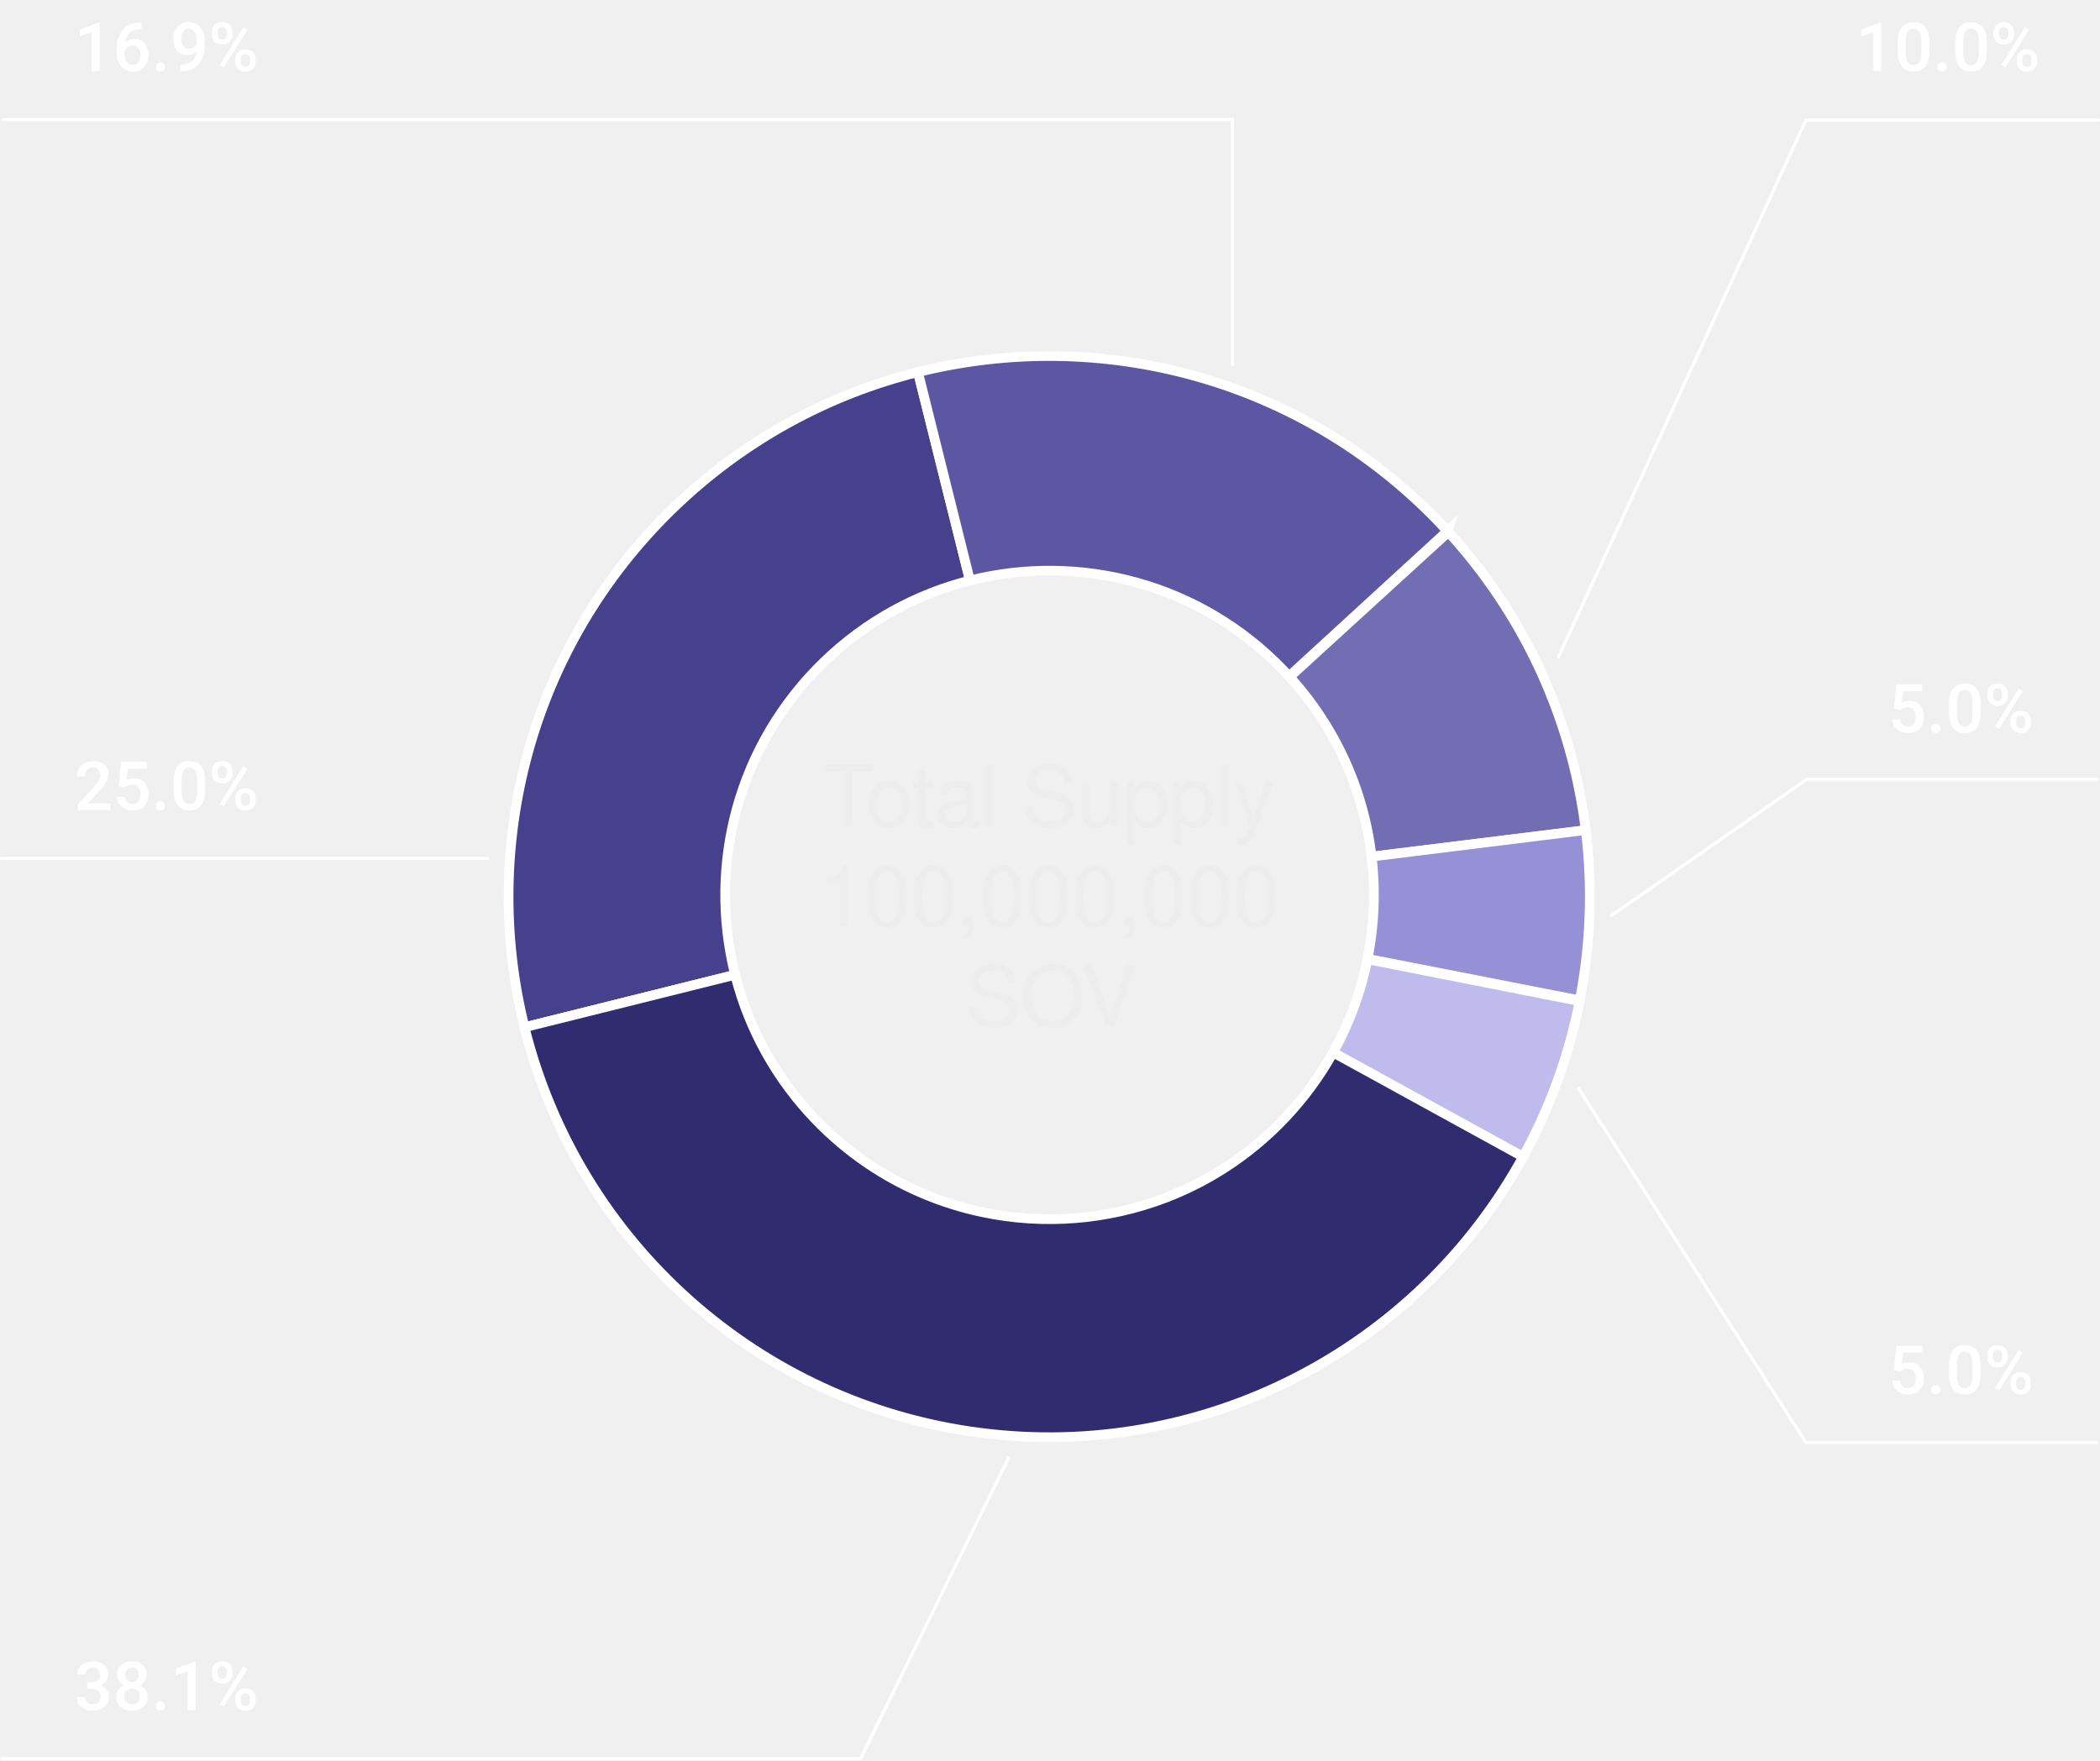
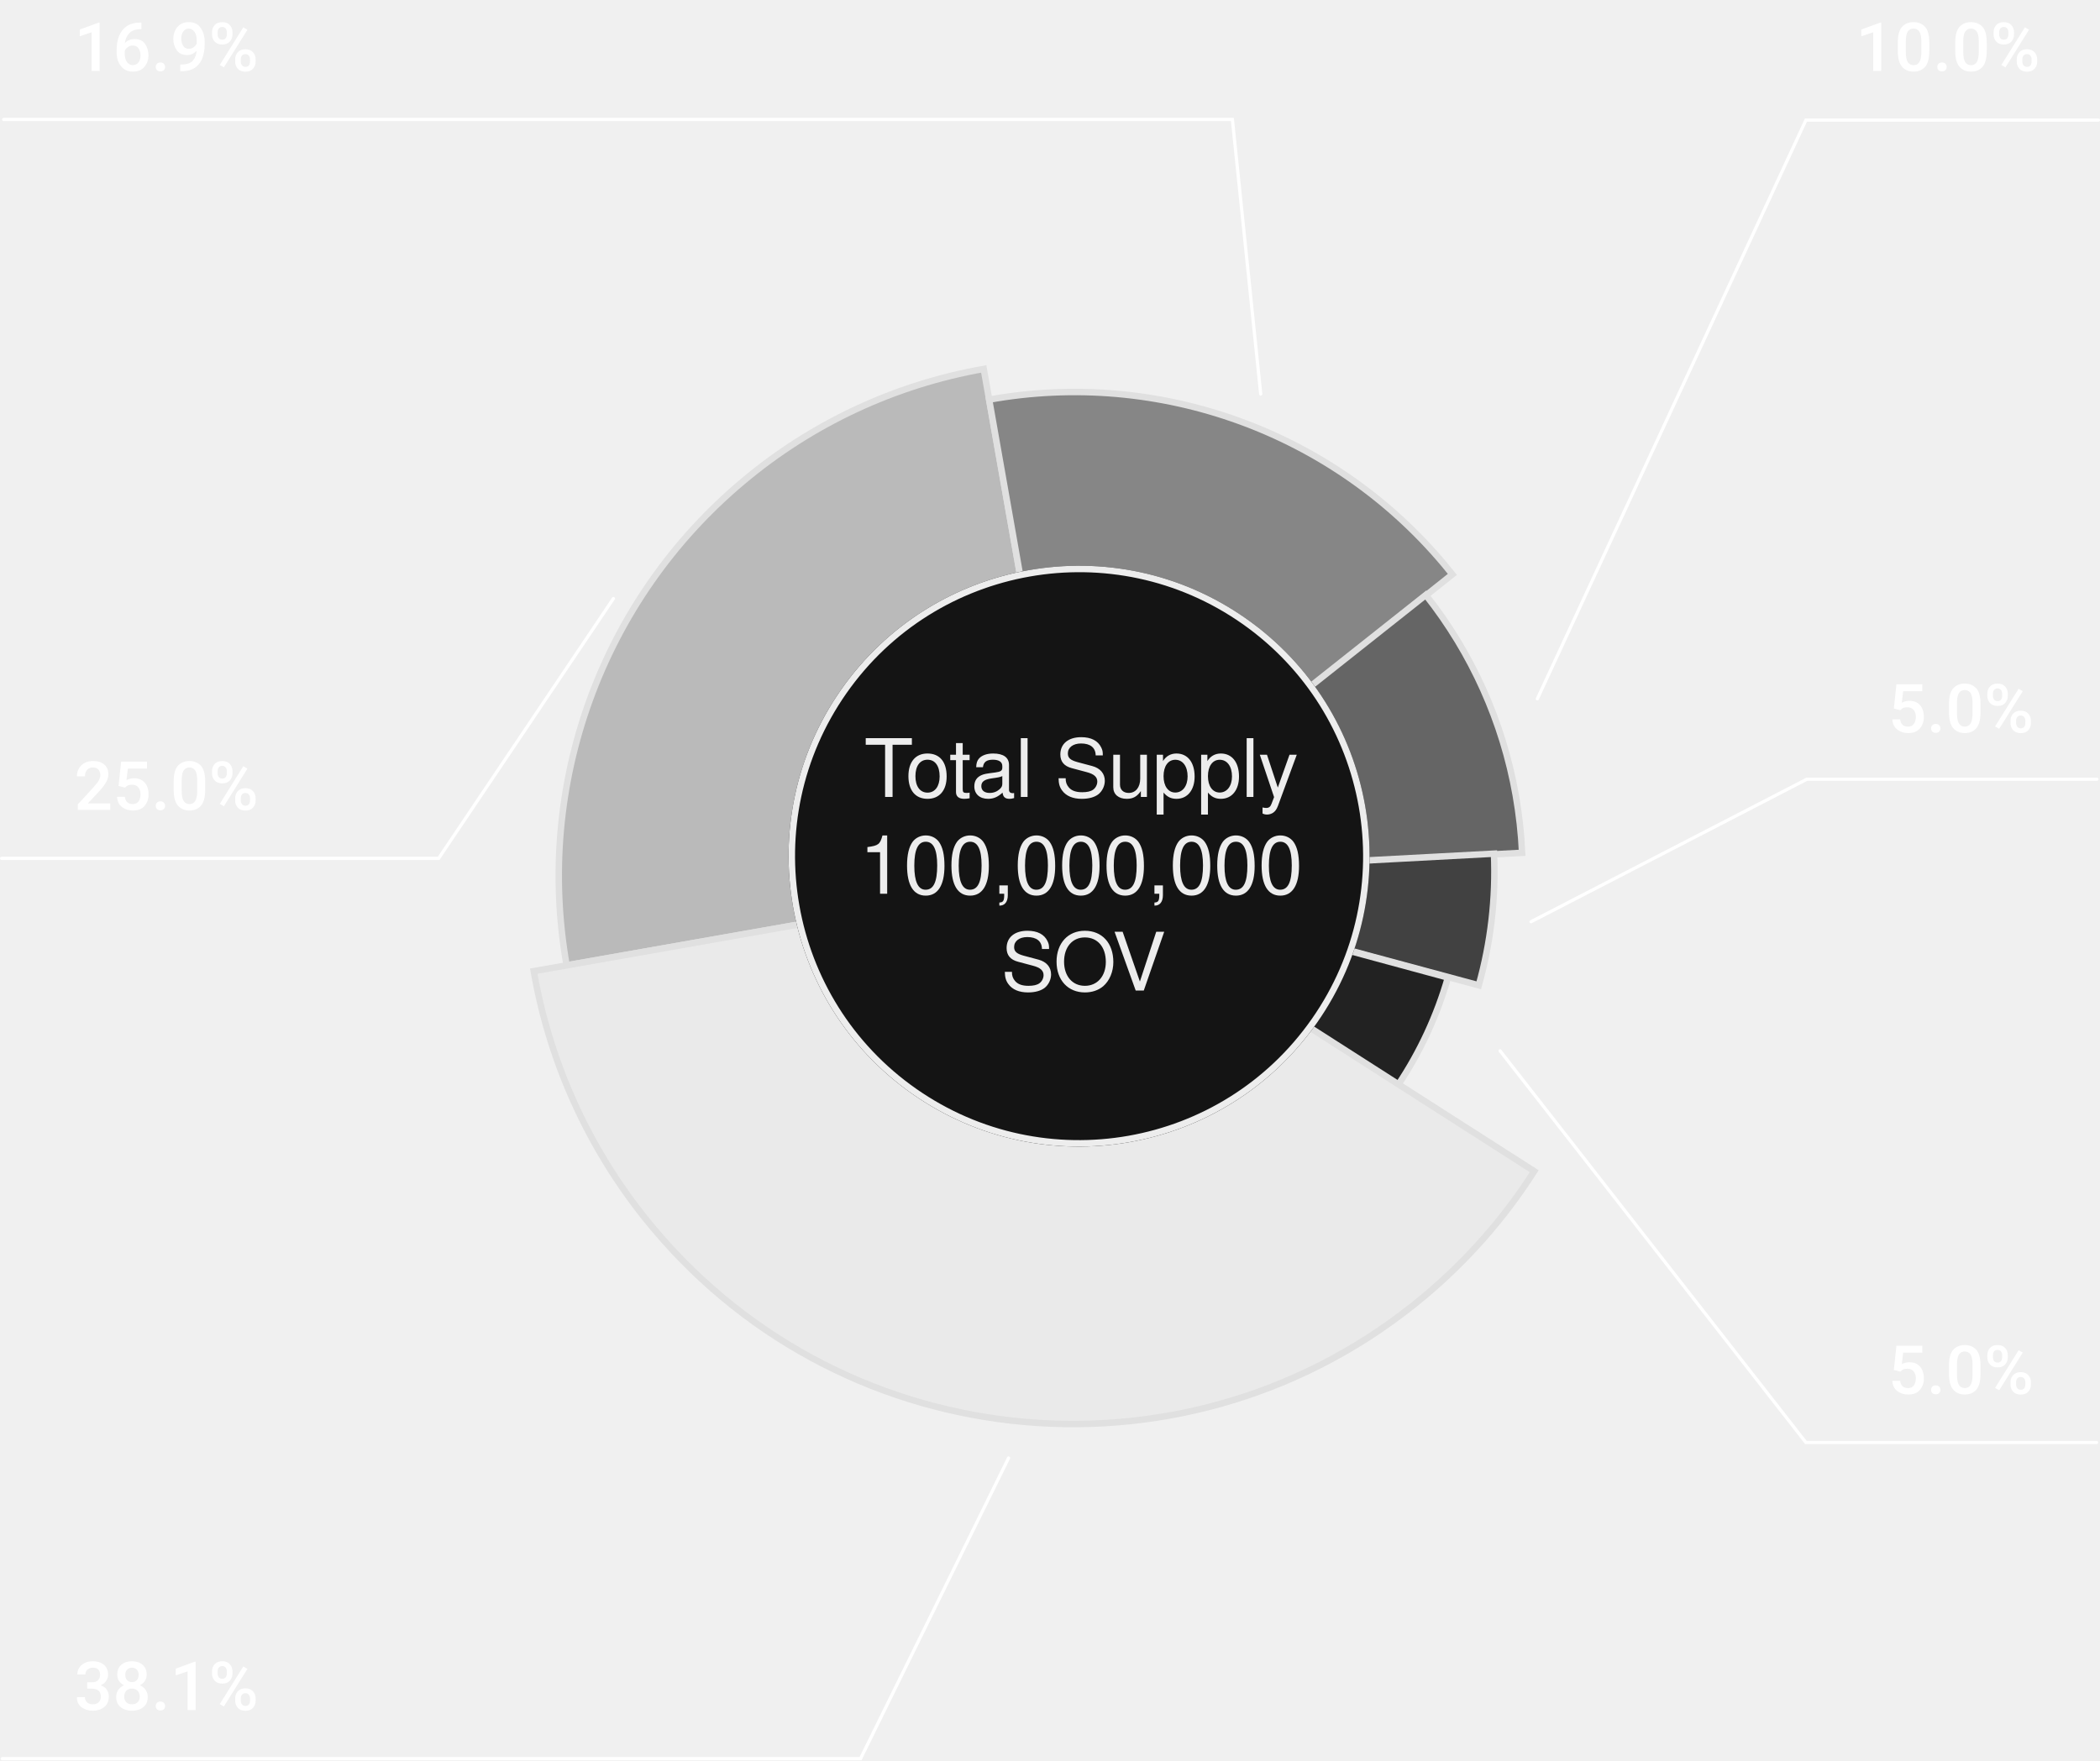
- <svg xmlns="http://www.w3.org/2000/svg" width="650.666" height="545.554" viewBox="0 0 650.666 545.554">
+ <svg xmlns="http://www.w3.org/2000/svg" width="650.666" height="545.555" viewBox="0 0 650.666 545.555">
  <g id="SOV_ALL" data-name="SOV ALL" transform="translate(-635.003 -1770)">
    <text id="Total_Supply_100_000_000_SOV" data-name="Total Supply 100,000,000 SOV" transform="translate(960 2026)" fill="#ededed" font-size="26" font-family="Helvetica-Light, Helvetica" font-weight="300" letter-spacing="-0.006em">
      <tspan x="-69.983" y="0">Total Supply</tspan>
      <tspan x="-71.539" y="31">100,000,000</tspan>
      <tspan x="-25.852" y="62">SOV</tspan>
    </text>
    <text id="CALLS" transform="translate(658 2021)" fill="#fff" font-size="21" font-family="Roboto-Medium, Roboto" font-weight="500">
      <tspan x="0" y="0">25.0%</tspan>
    </text>
    <text id="CALLS-2" data-name="CALLS" transform="translate(1210 1792)" fill="#fff" font-size="21" font-family="Roboto-Medium, Roboto" font-weight="500">
      <tspan x="0" y="0">10.0%</tspan>
    </text>
    <text id="CALLS-3" data-name="CALLS" transform="translate(658 2300)" fill="#fff" font-size="21" font-family="Roboto-Medium, Roboto" font-weight="500">
      <tspan x="0" y="0">38.1%</tspan>
    </text>
    <text id="CALLS-4" data-name="CALLS" transform="translate(1220 2202)" fill="#fff" font-size="21" font-family="Roboto-Medium, Roboto" font-weight="500">
      <tspan x="0" y="0">5.0%</tspan>
    </text>
    <text id="CALLS-5" data-name="CALLS" transform="translate(658 1792)" fill="#fff" font-size="21" font-family="Roboto-Medium, Roboto" font-weight="500">
      <tspan x="0" y="0">16.9%</tspan>
    </text>
    <text id="CALLS-6" data-name="CALLS" transform="translate(1220 1997)" fill="#fff" font-size="21" font-family="Roboto-Medium, Roboto" font-weight="500">
      <tspan x="0" y="0">5.0%</tspan>
    </text>
  </g>
-   <path id="Path_2960" data-name="Path 2960" d="M-16064.849-12605.97h380.7v75.938" transform="translate(16065.997 12643)" fill="none" stroke="#fff" stroke-linecap="round" stroke-width="1" />
-   <path id="Path_2963" data-name="Path 2963" d="M-15824.179-12605.969h-90.622l-76.677,166.4" transform="translate(16474.345 12643.196)" fill="none" stroke="#fff" stroke-linecap="round" stroke-width="1" />
-   <path id="Path_2961" data-name="Path 2961" d="M-16043.5-12586.43h150.6" transform="translate(16043.997 12852.46)" fill="none" stroke="#fff" stroke-linecap="round" stroke-width="1" />
-   <path id="Path_2962" data-name="Path 2962" d="M-16042.829-12561.484h265.933l45.862-93.178" transform="translate(16043.524 13106.538)" fill="none" stroke="#fff" stroke-linecap="round" stroke-width="1" />
-   <path id="Path_2964" data-name="Path 2964" d="M-15868.758-12552.5h-90.066l-70.359-109.647" transform="translate(16518.356 12999.559)" fill="none" stroke="#fff" stroke-linecap="round" stroke-width="1" />
-   <path id="Path_2965" data-name="Path 2965" d="M-15944.973-12586.43h-89.863l-60.558,42.258" transform="translate(16594.681 12827.93)" fill="none" stroke="#fff" stroke-linecap="round" stroke-width="1" />
-   <g id="Group_4072" data-name="Group 4072" transform="translate(203.054 480.926) rotate(-104)">
-     <path id="Subtraction_69" data-name="Subtraction 69" d="M167.529,167.4H100.968a99.984,99.984,0,0,0-3.348-25.406A100.778,100.778,0,0,0,87.487,117.5,100.744,100.744,0,0,0,70.906,96.048,99.978,99.978,0,0,0,49.97,80.28,101.055,101.055,0,0,0,.365,67.237H0V0A168.443,168.443,0,0,1,82.594,21.775a166.627,166.627,0,0,1,34.856,26.27,167.906,167.906,0,0,1,27.61,35.734,167.938,167.938,0,0,1,16.948,41.046,166.663,166.663,0,0,1,5.52,42.575Z" transform="translate(167.525 0)" fill="#46408d" stroke="#fff" stroke-width="3" />
-     <path id="Subtraction_74" data-name="Subtraction 74" d="M54.025,290.774h0A167.517,167.517,0,0,1,167.372,0h.153V67.238a100.07,100.07,0,0,0-49.8,13.481,101.242,101.242,0,0,0-16.52,11.9,99.948,99.948,0,0,0-23.56,31.064,100.793,100.793,0,0,0-9.425,56.5,99.991,99.991,0,0,0,4.361,19.265A101.266,101.266,0,0,0,99.5,241.347l-45.47,49.425Z" transform="translate(0 0)" fill="#312c70" stroke="#fff" stroke-width="3" />
-     <path id="Subtraction_70" data-name="Subtraction 70" d="M31.8,147.269,0,88.764c.812-.44,1.64-.9,2.46-1.376a100.734,100.734,0,0,0,21.5-16.63,99.981,99.981,0,0,0,15.785-21A101.055,101.055,0,0,0,52.727,0h66.561A168.443,168.443,0,0,1,97.544,82.666a166.634,166.634,0,0,1-26.278,34.888A167.9,167.9,0,0,1,35.51,145.187c-1.243.717-2.492,1.417-3.713,2.081Z" transform="translate(215.766 167.401)" fill="#5d57a3" stroke="#fff" stroke-width="3" />
-     <path id="Subtraction_71" data-name="Subtraction 71" d="M20.492,78.767A168.594,168.594,0,0,1,0,77.51L8.113,11.168a101.038,101.038,0,0,0,12.762.813A100.082,100.082,0,0,0,44.988,9.032,100.56,100.56,0,0,0,68.344,0l31.68,58.57A167.656,167.656,0,0,1,60.9,73.8,166.766,166.766,0,0,1,20.492,78.767Z" transform="translate(147.19 256.289)" fill="#736db4" stroke="#fff" stroke-width="3" />
-     <path id="Subtraction_72" data-name="Subtraction 72" d="M50.766,75.238A168.083,168.083,0,0,1,0,60.678L28.4,0A100.848,100.848,0,0,0,58.842,8.892L50.766,75.238Z" transform="translate(96.52 258.573)" fill="#9690d6" stroke="#fff" stroke-width="3" />
-     <path id="Subtraction_73" data-name="Subtraction 73" d="M42.578,77.946h0A166.661,166.661,0,0,1,0,49.293L45.616,0A99.956,99.956,0,0,0,71.061,17.307L42.578,77.945Z" transform="translate(53.728 241.206)" fill="#bfbbed" stroke="#fff" stroke-width="3" />
+   <g id="Group_4083" data-name="Group 4083" transform="translate(-1083.098 4429.558) rotate(-115)">
+     <g id="Group_4083-2" data-name="Group 4083" transform="matrix(0.966, 0.259, -0.259, 0.966, 16806.568, 18514.502)">
+       <path id="Intersection_16" data-name="Intersection 16" d="M-20635.512-14146.276V-14305.6a159.424,159.424,0,0,1,138.205,79.778,158.765,158.765,0,0,1,21.4,79.549Z" transform="translate(3459 2732.641)" fill="#bababa" stroke="#e0e0e0" stroke-width="2" />
+       <path id="Intersection_17" data-name="Intersection 17" d="M-20649.512-14252.634h149.939a149.437,149.437,0,0,1-74.771,130.006q-1.72.995-3.457,1.937Z" transform="translate(3473 2839)" fill="#868686" stroke="#e0e0e0" stroke-width="2" />
+       <path id="Intersection_18" data-name="Intersection 18" d="M-20680.523-14127.386l17.012-139.124,66.855,123.6a138.779,138.779,0,0,1-65.971,16.675A139.716,139.716,0,0,1-20680.523-14127.386Z" transform="translate(3487 2852)" fill="#656565" stroke="#e0e0e0" stroke-width="2" />
+       <path id="Intersection_19" data-name="Intersection 19" d="M-20732.625-14162.737l55.117-117.771-15.764,129.5A130.192,130.192,0,0,1-20732.625-14162.737Z" transform="translate(3501 2867)" fill="#414141" stroke="#e0e0e0" stroke-width="2" />
+       <path id="Intersection_20" data-name="Intersection 20" d="M-20772.736-14206.734l81.229-87.775-51.1,108.783A118.974,118.974,0,0,1-20772.736-14206.734Z" transform="translate(3515 2881)" fill="#222" stroke="#e0e0e0" stroke-width="2" />
+       <path id="Intersection_15" data-name="Intersection 15" d="M-20751.746-14068.262a169.5,169.5,0,0,1,62.041-231.537,168.77,168.77,0,0,1,85.016-22.738v169.668l-114.838,124.832A169.419,169.419,0,0,1-20751.746-14068.262Z" transform="translate(3428.178 2739.234)" fill="#eaeaea" stroke="#e0e0e0" stroke-width="2" opacity="0.999" />
+     </g>
+     <g id="Ellipse_408" data-name="Ellipse 408" transform="translate(3052.079 3011.567) rotate(-30)" fill="#141414" stroke="#ededed" stroke-width="2">
+       <circle cx="90" cy="90" r="90" stroke="none" />
+       <circle cx="90" cy="90" r="89" fill="none" />
+     </g>
  </g>
+   <path id="Path_2960" data-name="Path 2960" d="M-16064.849-12605.97h380.7l8.771,85.084" transform="translate(16065.997 12643)" fill="none" stroke="#fff" stroke-linecap="round" stroke-width="1" />
+   <path id="Path_2963" data-name="Path 2963" d="M-15824.179-12605.969h-90.622l-83.208,179.346" transform="translate(16474.345 12643.195)" fill="none" stroke="#fff" stroke-linecap="round" stroke-width="1" />
+   <path id="Path_2961" data-name="Path 2961" d="M-16043.5-12586.43h135.407l54.152-80.515" transform="translate(16043.997 12852.461)" fill="none" stroke="#fff" stroke-linecap="round" stroke-width="1" />
+   <path id="Path_2962" data-name="Path 2962" d="M-16042.829-12561.484h265.933l45.862-93.178" transform="translate(16043.524 13106.539)" fill="none" stroke="#fff" stroke-linecap="round" stroke-width="1" />
+   <path id="Path_2964" data-name="Path 2964" d="M-15868.758-12552.5h-90.066l-94.754-121.388" transform="translate(16518.356 12999.559)" fill="none" stroke="#fff" stroke-linecap="round" stroke-width="1" />
+   <path id="Path_2965" data-name="Path 2965" d="M-15944.973-12586.43h-89.863l-85.462,44.161" transform="translate(16594.681 12827.93)" fill="none" stroke="#fff" stroke-linecap="round" stroke-width="1" />
+   <text id="Total_Supply_100_000_000_SOV-2" data-name="Total Supply 100,000,000 SOV" transform="translate(334.997 247)" fill="#ededed" font-size="25" font-family="Helvetica-Light, Helvetica" font-weight="300" letter-spacing="-0.006em">
+     <tspan x="-67.291" y="0">Total Supply</tspan>
+     <tspan x="-68.787" y="30">100,000,000</tspan>
+     <tspan x="-24.858" y="60">SOV</tspan>
+   </text>
</svg>
